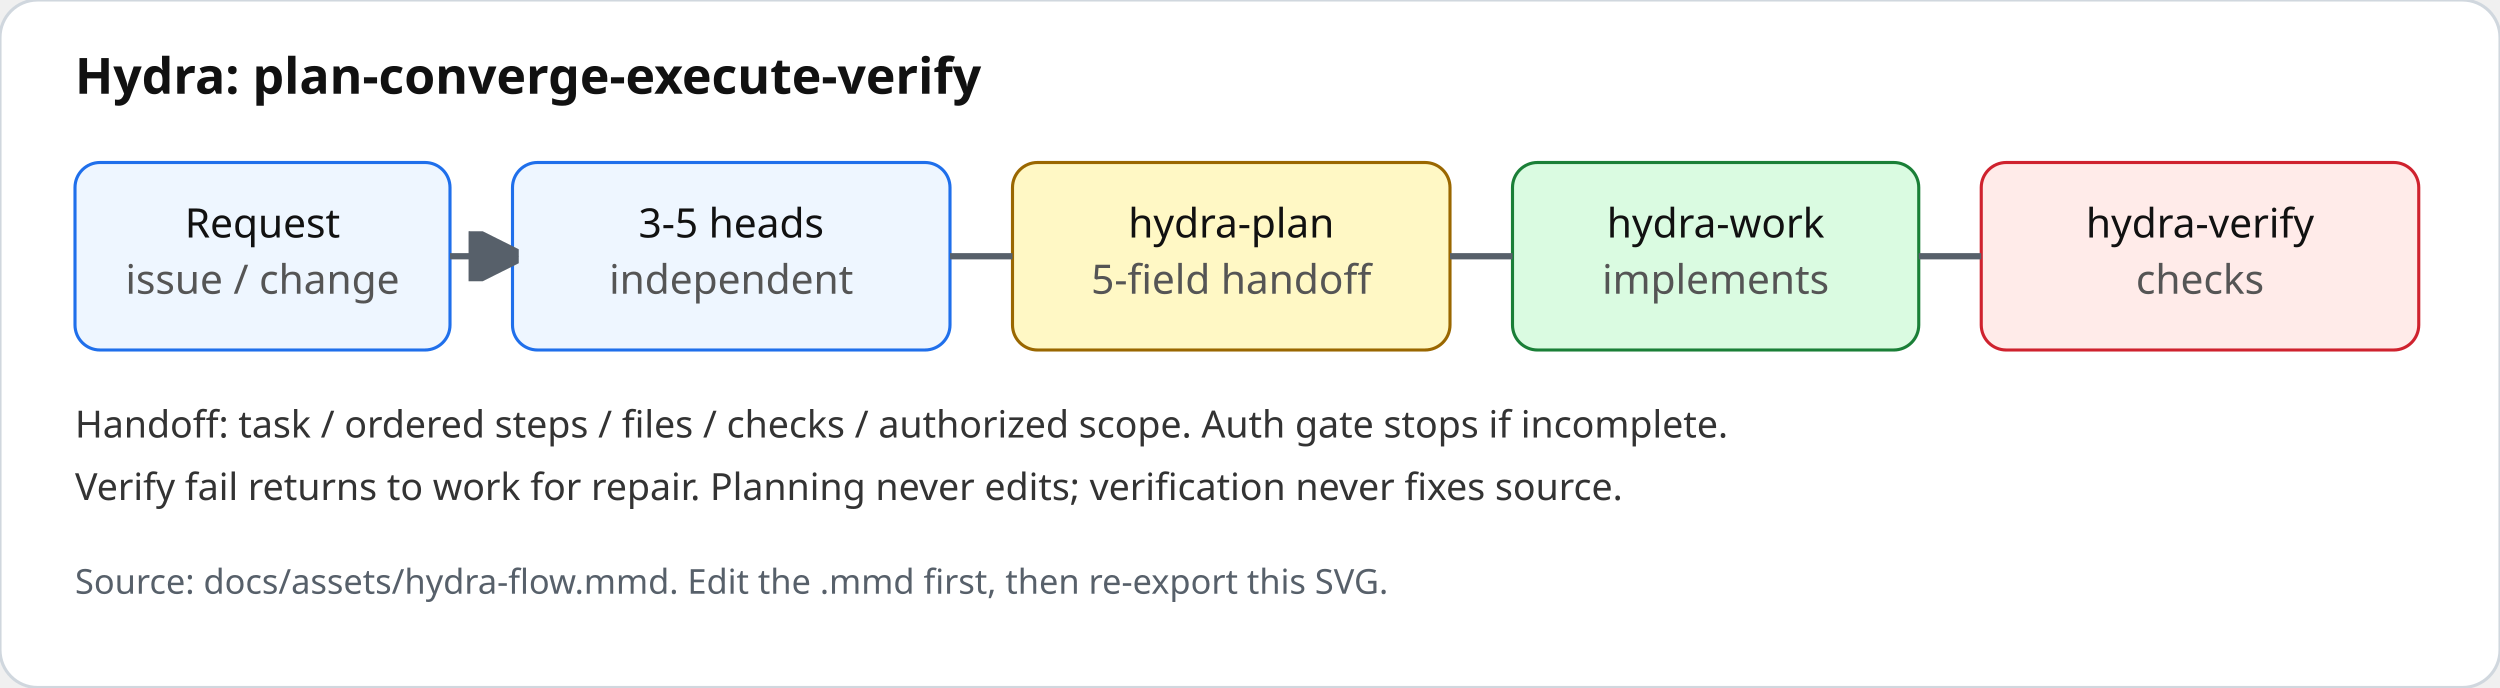
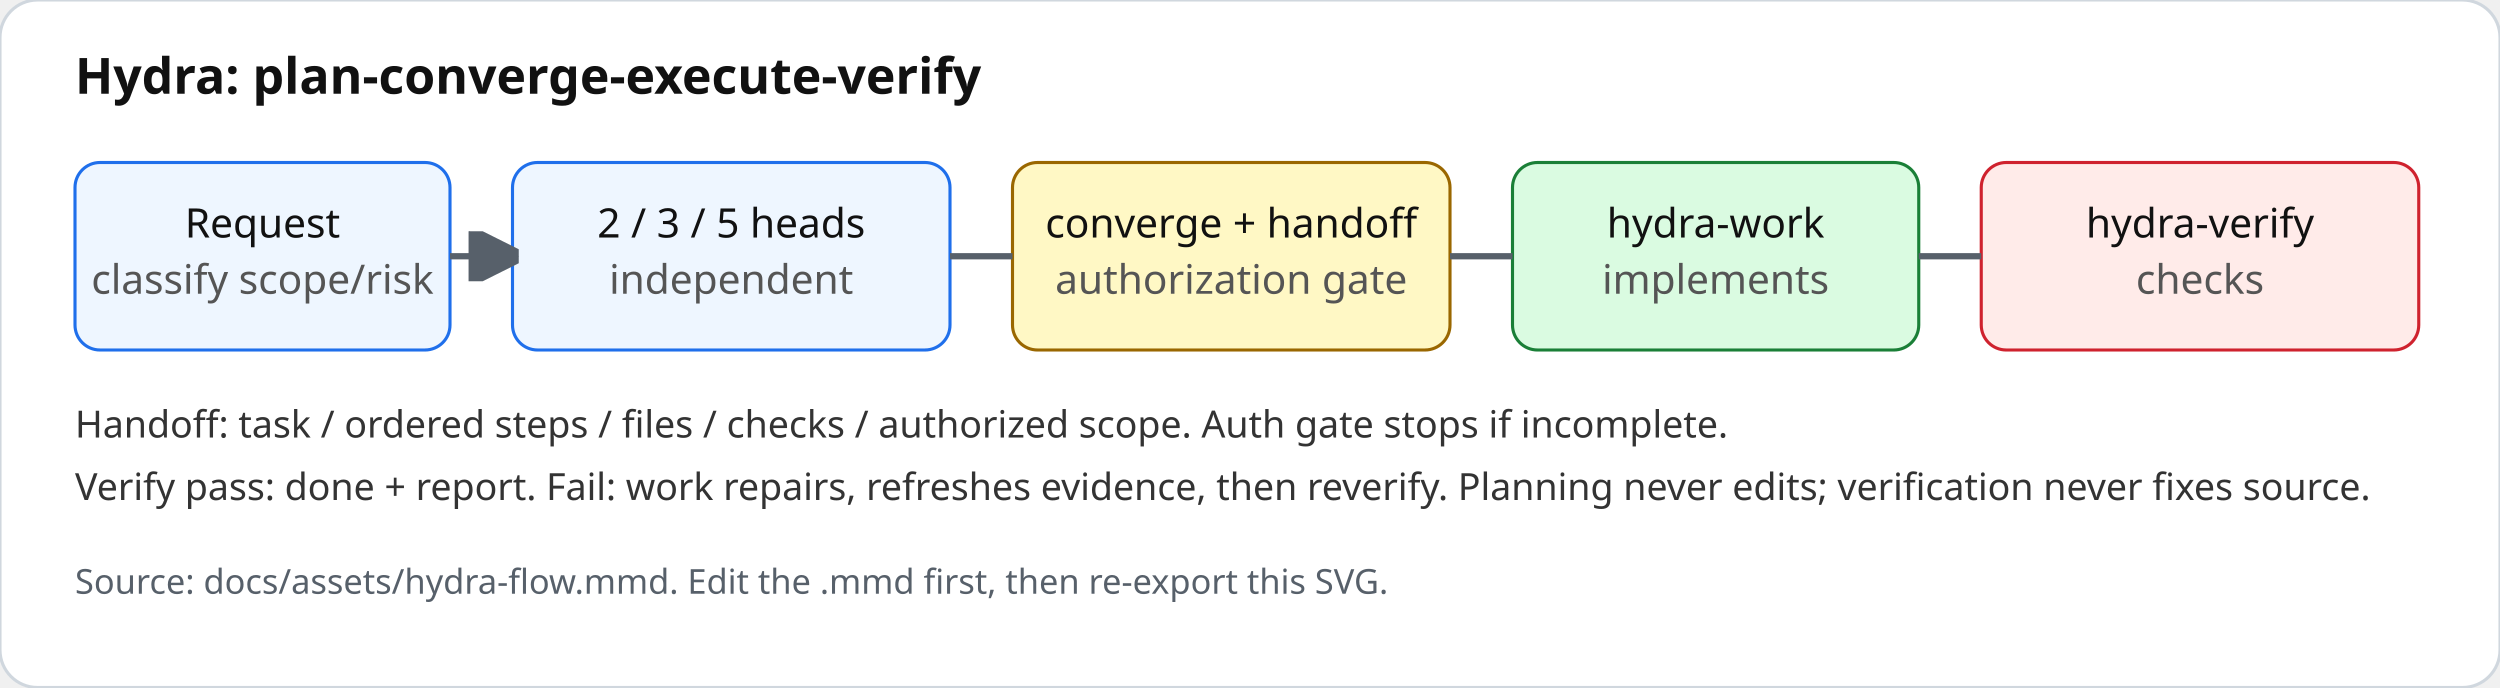
<svg xmlns="http://www.w3.org/2000/svg" width="800" height="220" viewBox="0 0 800 220" role="img" aria-labelledby="hydraTitle hydraDesc">
  <rect x="0" y="0" width="800" height="220" rx="12" fill="#ffffff" stroke="#d0d7de" />
  <text x="24" y="30" font-family="sans-serif" font-size="16" font-weight="bold" fill="#111111">Hydra: plan-converge-execute-verify</text>
  <g font-family="sans-serif" font-size="13" text-anchor="middle">
    <rect x="24" y="52" width="120" height="60" rx="8" fill="#eef6ff" stroke="#1f6feb" />
    <text x="84" y="76" fill="#111111">Request</text>
-     <text x="84" y="94" fill="#555555">issue / change</text>
+     <text x="84" y="94" fill="#555555">classify scope/risk</text>
    <rect x="164" y="52" width="140" height="60" rx="8" fill="#eef6ff" stroke="#1f6feb" />
-     <text x="234" y="76" fill="#111111">3-5 heads</text>
+     <text x="234" y="76" fill="#111111">2 / 3 / 5 heads</text>
    <text x="234" y="94" fill="#555555">independent</text>
    <rect x="324" y="52" width="140" height="60" rx="8" fill="#fff8c5" stroke="#9a6700" />
-     <text x="394" y="76" fill="#111111">hydra-plan</text>
-     <text x="394" y="94" fill="#555555">5-field handoff</text>
+     <text x="394" y="76" fill="#111111">converge + handoff</text>
+     <text x="394" y="94" fill="#555555">authorization gate</text>
    <rect x="484" y="52" width="130" height="60" rx="8" fill="#dafbe1" stroke="#1a7f37" />
    <text x="549" y="76" fill="#111111">hydra-work</text>
    <text x="549" y="94" fill="#555555">implements</text>
    <rect x="634" y="52" width="140" height="60" rx="8" fill="#ffebe9" stroke="#cf222e" />
    <text x="704" y="76" fill="#111111">hydra-verify</text>
    <text x="704" y="94" fill="#555555">checks</text>
  </g>
  <g stroke="#57606a" stroke-width="2" marker-end="url(#hydraArrow)">
    <defs>
      <marker id="hydraArrow" markerWidth="8" markerHeight="8" refX="7" refY="4" orient="auto">
        <path d="M0,0 L8,4 L0,8 Z" fill="#57606a" />
      </marker>
    </defs>
    <line x1="144" y1="82" x2="164" y2="82" />
    <line x1="304" y1="82" x2="324" y2="82" />
    <line x1="464" y1="82" x2="484" y2="82" />
    <line x1="614" y1="82" x2="634" y2="82" />
  </g>
  <text x="24" y="140" font-family="sans-serif" font-size="12" fill="#333333">Handoff: task / ordered steps / files / checks / authorized scope. Auth gate stops if incomplete.</text>
-   <text x="24" y="160" font-family="sans-serif" font-size="12" fill="#333333">Verify fail returns to work for repair. Planning never edits; verification never fixes source.</text>
+   <text x="24" y="160" font-family="sans-serif" font-size="12" fill="#333333">Verify pass: done + report. Fail: work repairs, refreshes evidence, then reverify. Planning never edits; verification never fixes source.</text>
  <text x="24" y="190" font-family="sans-serif" font-size="11" fill="#57606a">Source: docs/assets/hydra-flow.mmd. Edit the .mmd first, then re-export this SVG.</text>
</svg>
